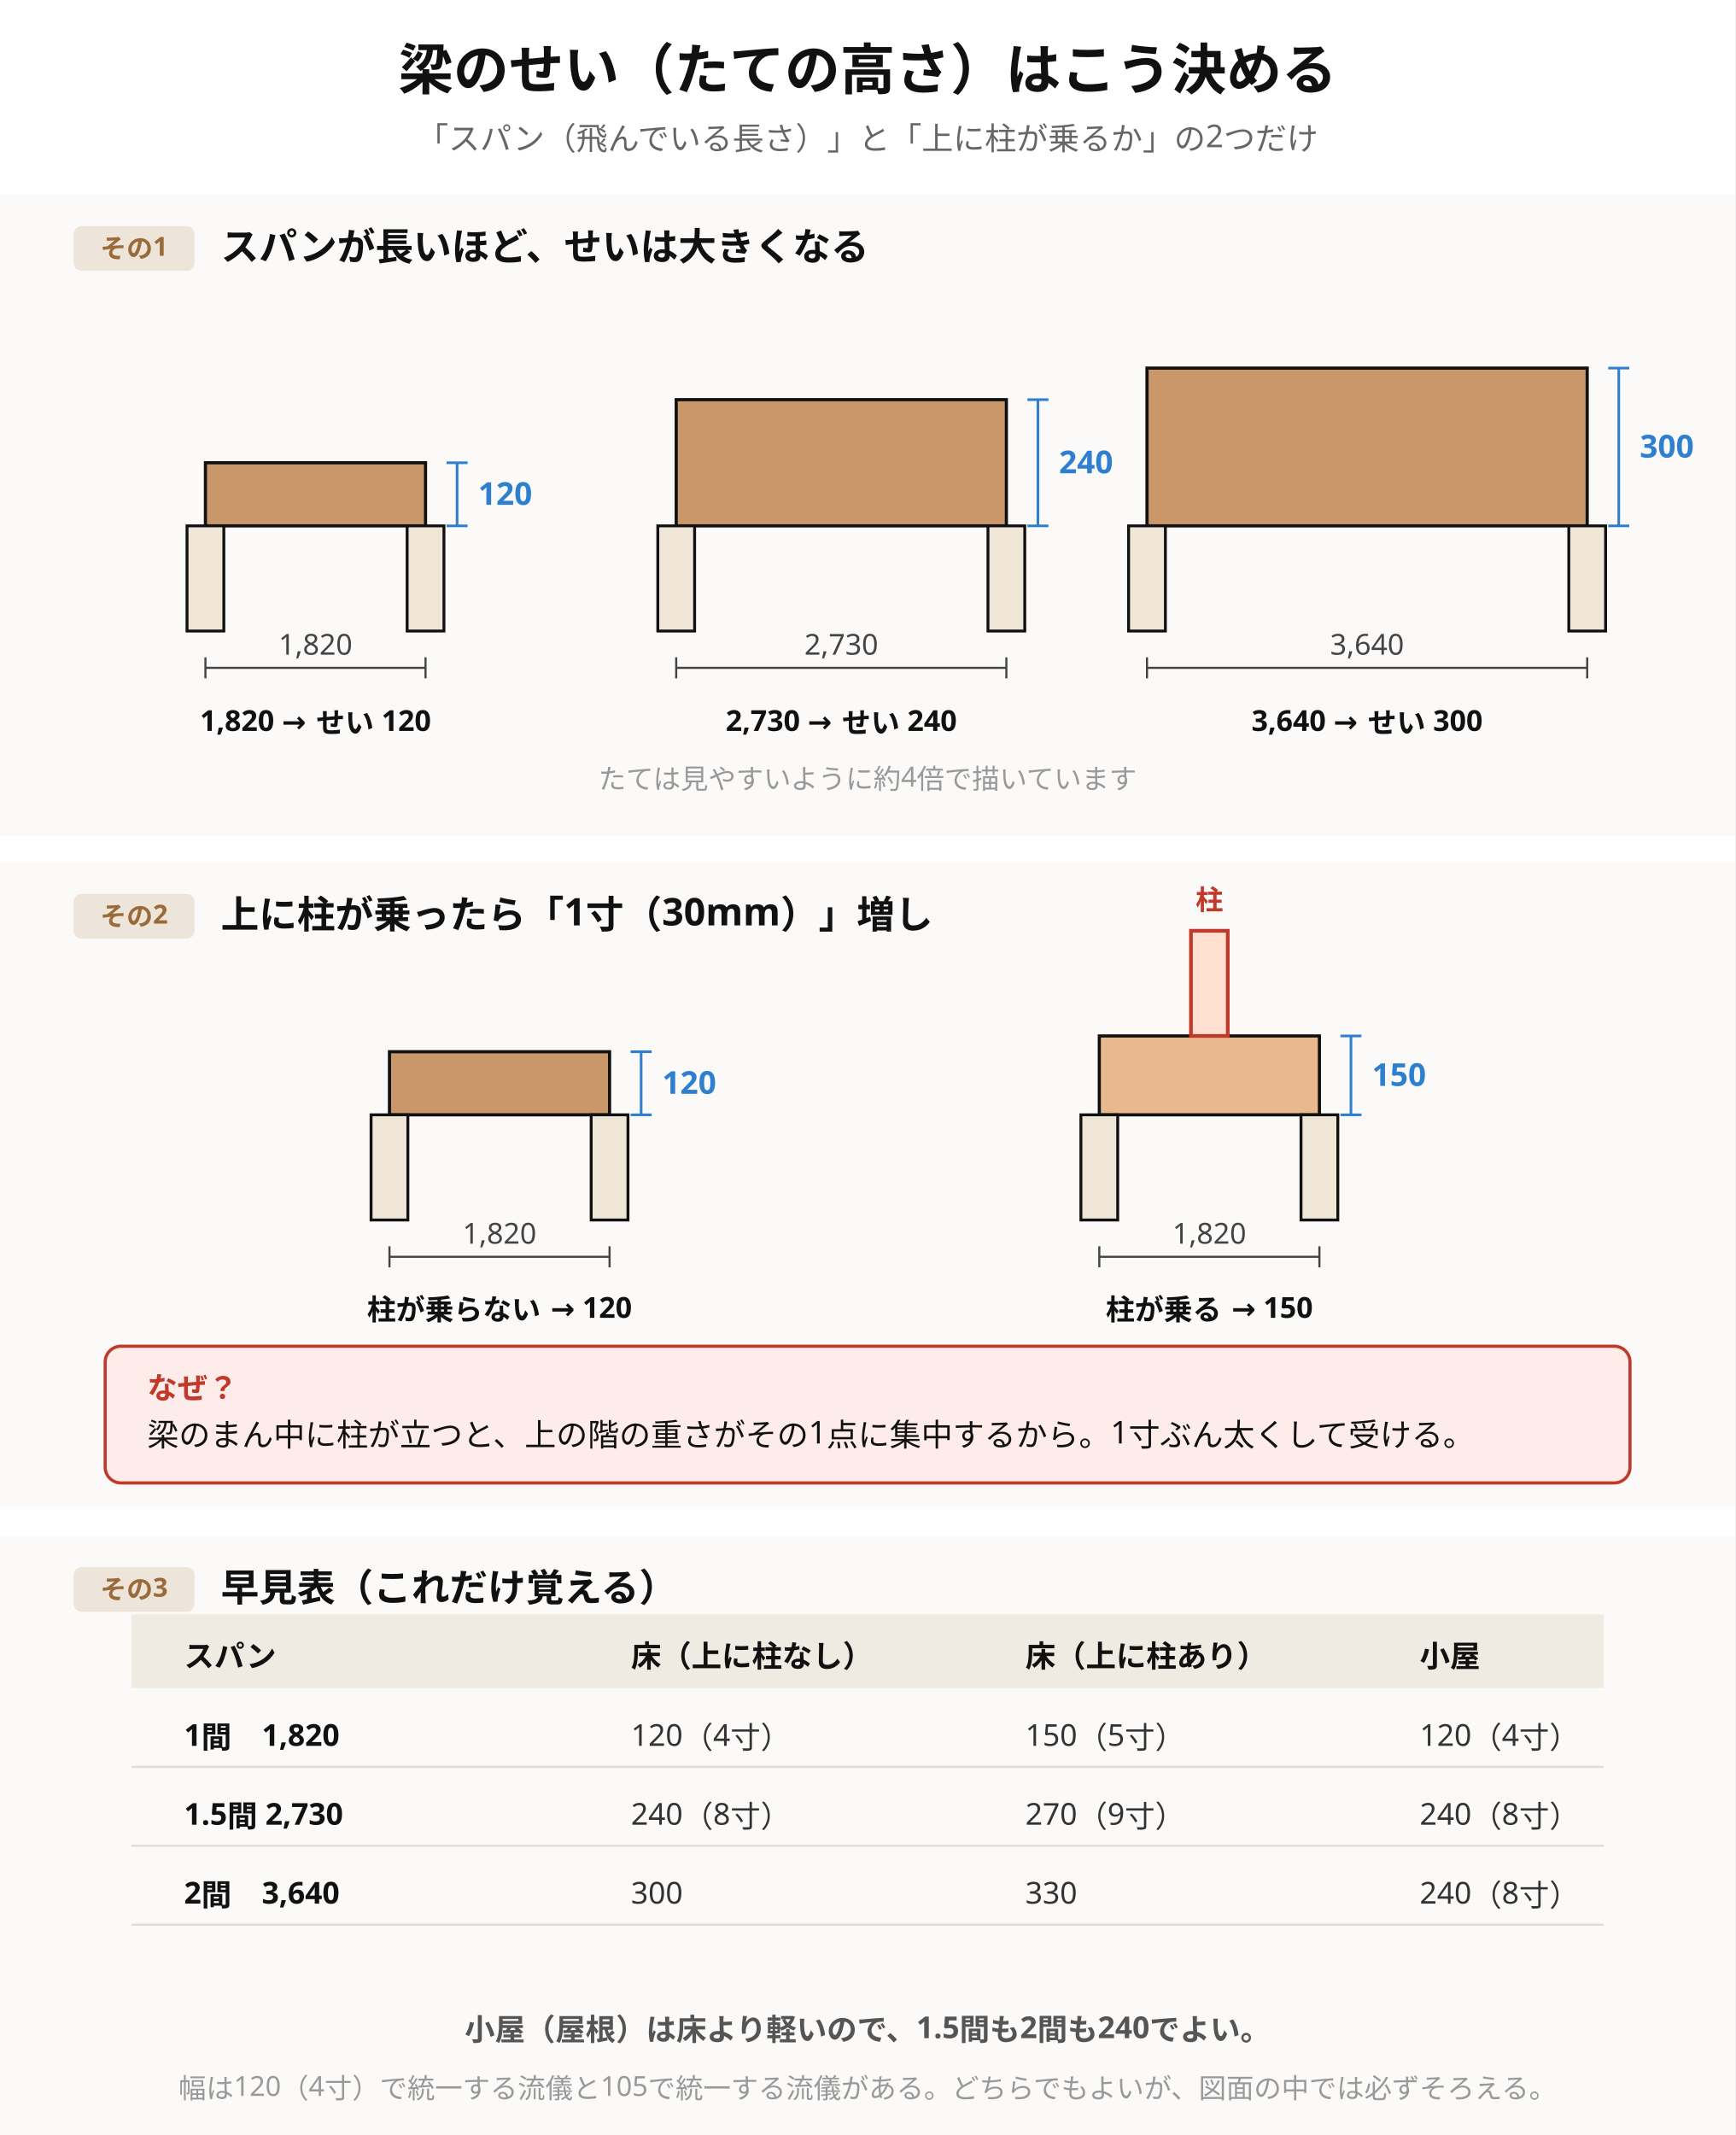
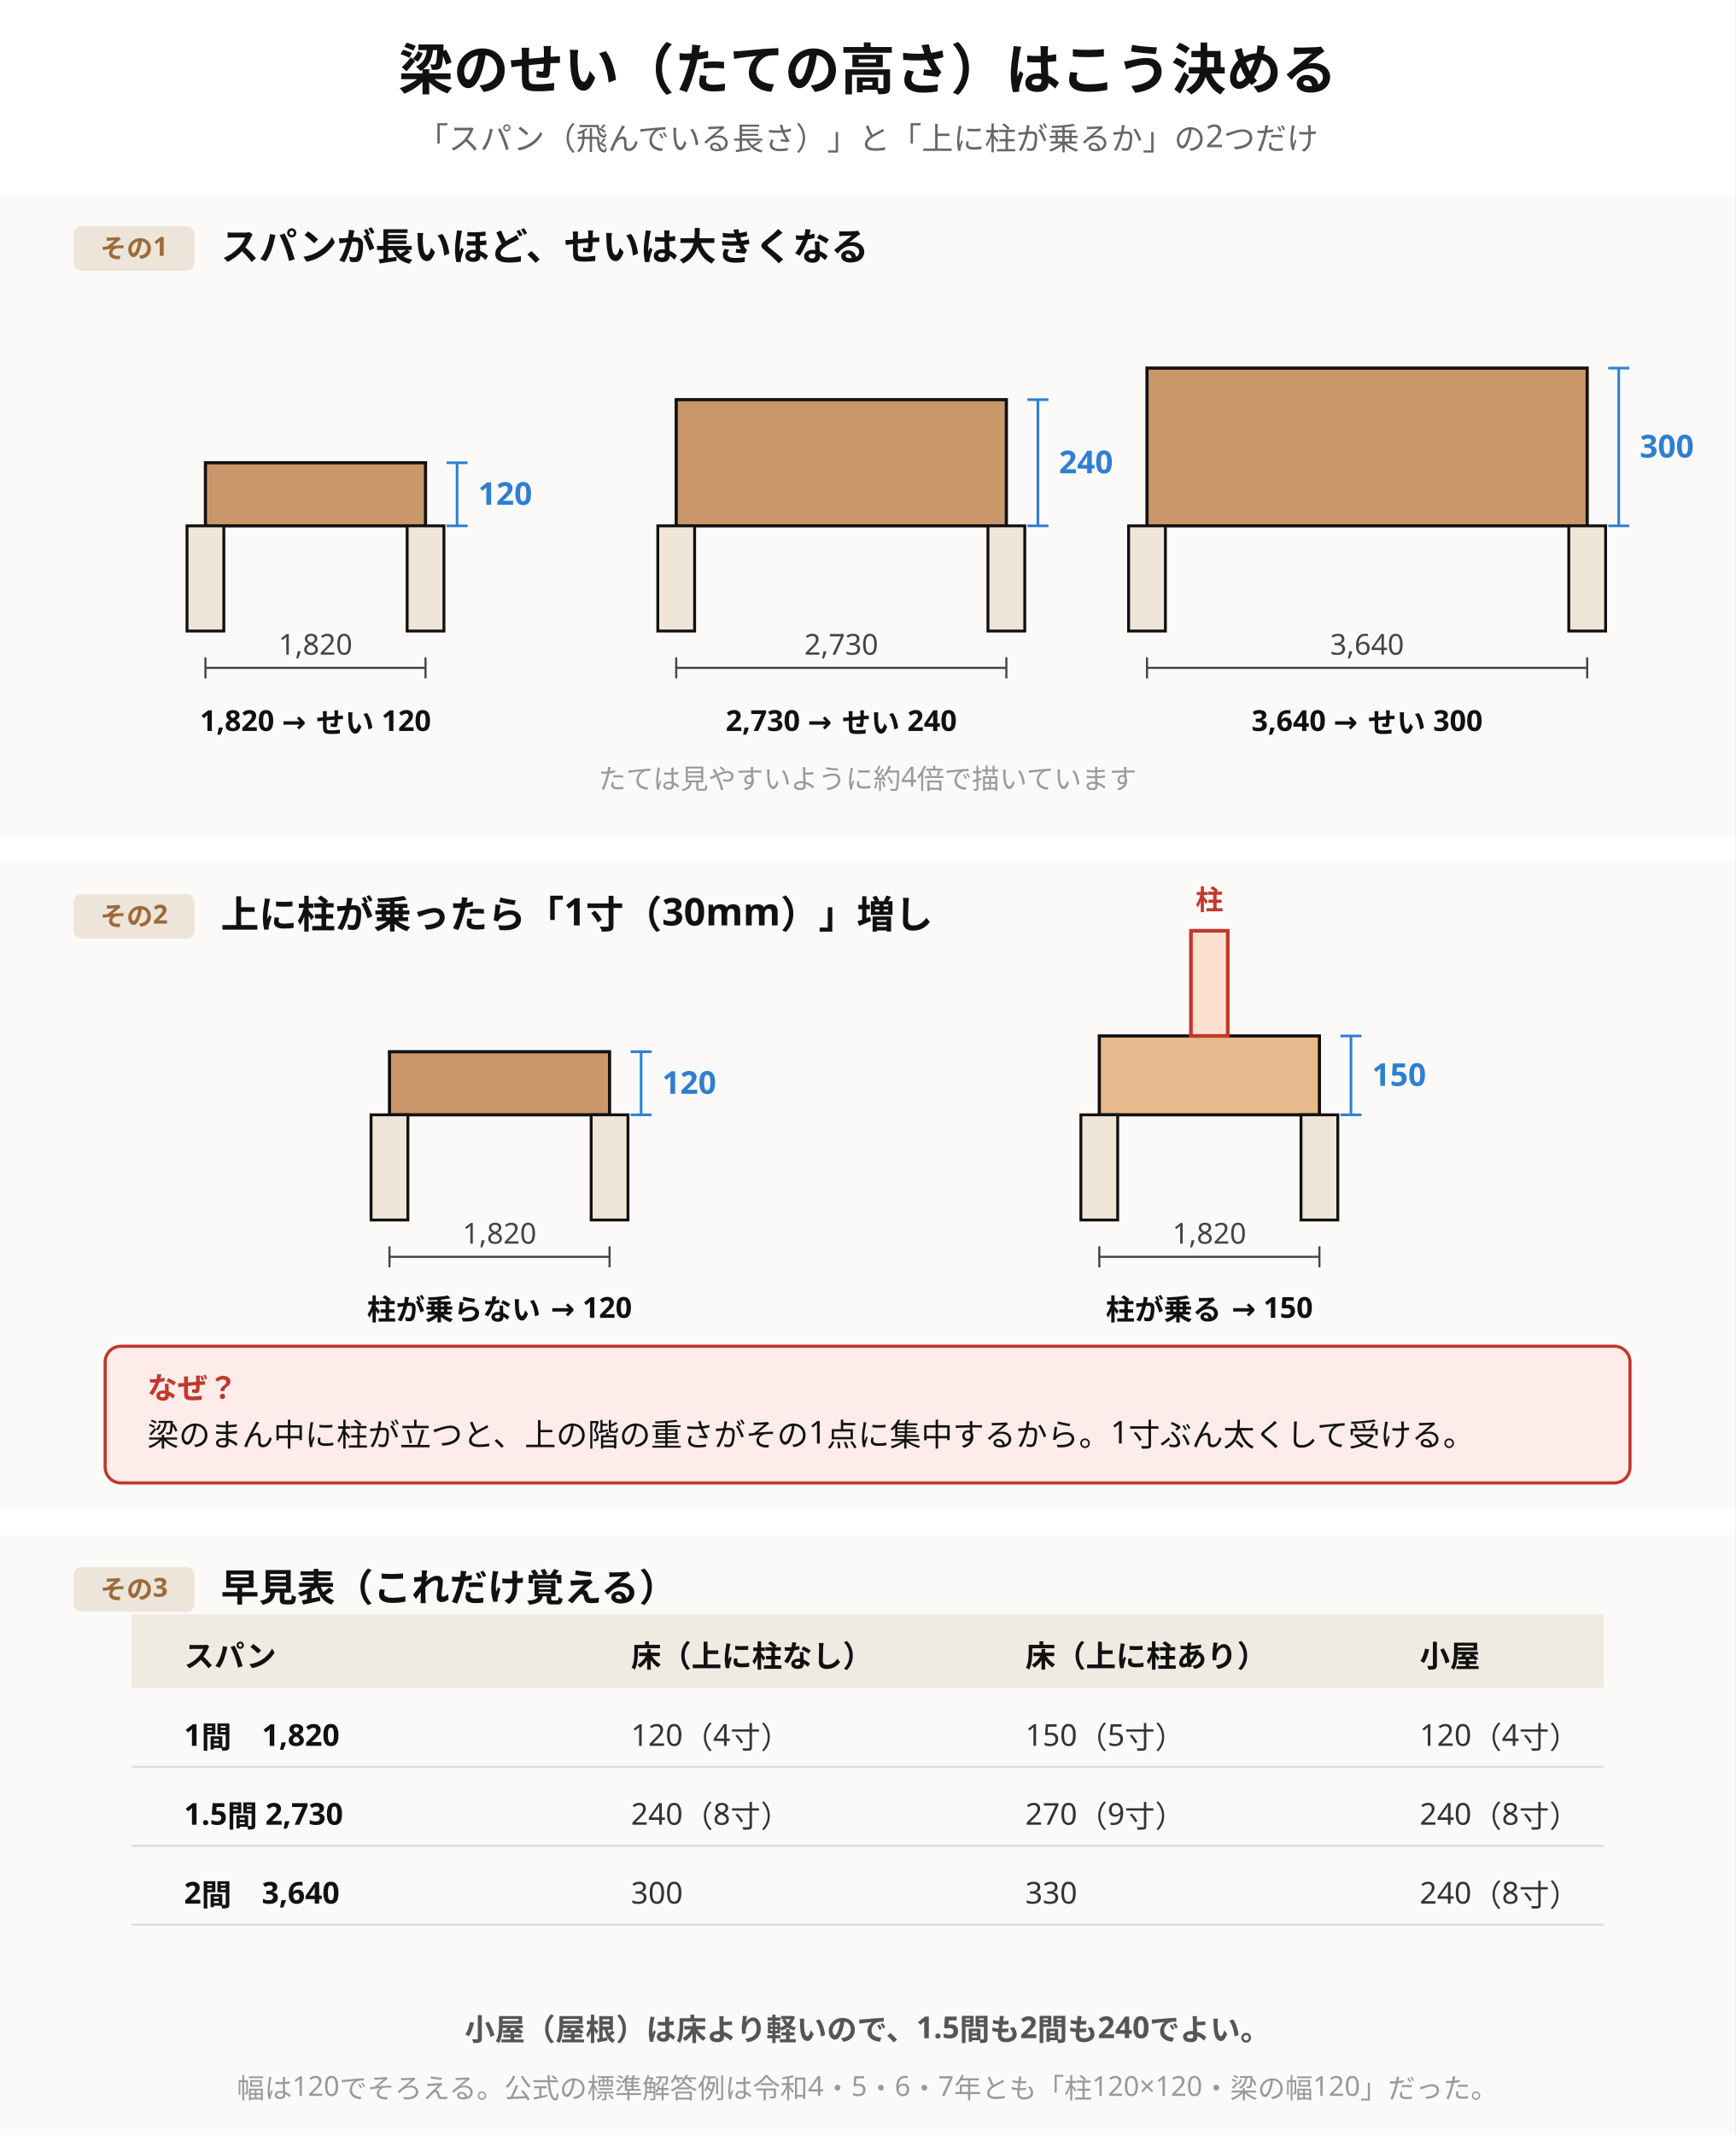
<svg xmlns="http://www.w3.org/2000/svg" viewBox="0 0 660 812" width="660" height="812" font-family="'Hiragino Sans','Hiragino Kaku Gothic ProN','Noto Sans JP','Yu Gothic',Meiryo,'IPAGothic',sans-serif">
  <rect width="660" height="812" fill="#ffffff" />
  <text x="330" y="34" font-size="21" text-anchor="middle" fill="#111" font-weight="700" font-family="'Hiragino Sans','Hiragino Kaku Gothic ProN','Noto Sans JP','Yu Gothic',Meiryo,'IPAGothic',sans-serif">梁のせい（たての高さ）はこう決める</text>
  <text x="330" y="57" font-size="12" text-anchor="middle" fill="#666" font-weight="400" font-family="'Hiragino Sans','Hiragino Kaku Gothic ProN','Noto Sans JP','Yu Gothic',Meiryo,'IPAGothic',sans-serif">「スパン（飛んでいる長さ）」と「上に柱が乗るか」の2つだけ</text>
  <rect x="0" y="74" width="660" height="244" fill="#fbfaf8" stroke="none" />
  <rect x="28" y="86" width="46" height="17" fill="#eee5da" stroke="none" rx="3" />
  <text x="51" y="98" font-size="10" text-anchor="middle" fill="#9a6b3a" font-weight="700" font-family="'Hiragino Sans','Hiragino Kaku Gothic ProN','Noto Sans JP','Yu Gothic',Meiryo,'IPAGothic',sans-serif">その1</text>
  <text x="84" y="99" font-size="14.5" text-anchor="start" fill="#111" font-weight="700" font-family="'Hiragino Sans','Hiragino Kaku Gothic ProN','Noto Sans JP','Yu Gothic',Meiryo,'IPAGothic',sans-serif">スパンが長いほど、せいは大きくなる</text>
  <rect x="78.14" y="176" width="83.72" height="24" fill="#c9976a" stroke="#111" stroke-width="1.2" />
  <rect x="71.14" y="200" width="14" height="40" fill="#efe6d8" stroke="#111" stroke-width="1.1" />
  <rect x="154.86" y="200" width="14" height="40" fill="#efe6d8" stroke="#111" stroke-width="1.1" />
  <line x1="78.14" y1="254" x2="161.86" y2="254" stroke="#444" stroke-width="0.8" />
  <line x1="78.14" y1="250" x2="78.14" y2="258" stroke="#444" stroke-width="0.8" />
  <line x1="161.86" y1="250" x2="161.86" y2="258" stroke="#444" stroke-width="0.8" />
  <text x="120" y="249" font-size="11" text-anchor="middle" fill="#444" font-weight="400" font-family="'Hiragino Sans','Hiragino Kaku Gothic ProN','Noto Sans JP','Yu Gothic',Meiryo,'IPAGothic',sans-serif">1,820</text>
  <line x1="173.86" y1="200" x2="173.86" y2="176" stroke="#2f7fd0" stroke-width="1.0" />
  <line x1="169.86" y1="200" x2="177.86" y2="200" stroke="#2f7fd0" stroke-width="1.0" />
  <line x1="169.86" y1="176" x2="177.86" y2="176" stroke="#2f7fd0" stroke-width="1.0" />
  <text x="181.86" y="192" font-size="12" text-anchor="start" fill="#2f7fd0" font-weight="700" font-family="'Hiragino Sans','Hiragino Kaku Gothic ProN','Noto Sans JP','Yu Gothic',Meiryo,'IPAGothic',sans-serif">120</text>
  <text x="120" y="278" font-size="11" text-anchor="middle" fill="#111" font-weight="700" font-family="'Hiragino Sans','Hiragino Kaku Gothic ProN','Noto Sans JP','Yu Gothic',Meiryo,'IPAGothic',sans-serif">1,820 → せい 120</text>
  <rect x="257.21" y="152" width="125.58" height="48" fill="#c9976a" stroke="#111" stroke-width="1.2" />
  <rect x="250.21" y="200" width="14" height="40" fill="#efe6d8" stroke="#111" stroke-width="1.1" />
  <rect x="375.79" y="200" width="14" height="40" fill="#efe6d8" stroke="#111" stroke-width="1.1" />
  <line x1="257.21" y1="254" x2="382.79" y2="254" stroke="#444" stroke-width="0.8" />
  <line x1="257.21" y1="250" x2="257.21" y2="258" stroke="#444" stroke-width="0.8" />
  <line x1="382.79" y1="250" x2="382.79" y2="258" stroke="#444" stroke-width="0.8" />
  <text x="320" y="249" font-size="11" text-anchor="middle" fill="#444" font-weight="400" font-family="'Hiragino Sans','Hiragino Kaku Gothic ProN','Noto Sans JP','Yu Gothic',Meiryo,'IPAGothic',sans-serif">2,730</text>
  <line x1="394.79" y1="200" x2="394.79" y2="152" stroke="#2f7fd0" stroke-width="1.0" />
  <line x1="390.79" y1="200" x2="398.79" y2="200" stroke="#2f7fd0" stroke-width="1.0" />
  <line x1="390.79" y1="152" x2="398.79" y2="152" stroke="#2f7fd0" stroke-width="1.0" />
  <text x="402.79" y="180" font-size="12" text-anchor="start" fill="#2f7fd0" font-weight="700" font-family="'Hiragino Sans','Hiragino Kaku Gothic ProN','Noto Sans JP','Yu Gothic',Meiryo,'IPAGothic',sans-serif">240</text>
  <text x="320" y="278" font-size="11" text-anchor="middle" fill="#111" font-weight="700" font-family="'Hiragino Sans','Hiragino Kaku Gothic ProN','Noto Sans JP','Yu Gothic',Meiryo,'IPAGothic',sans-serif">2,730 → せい 240</text>
  <rect x="436.28" y="140" width="167.44" height="60" fill="#c9976a" stroke="#111" stroke-width="1.2" />
  <rect x="429.28" y="200" width="14" height="40" fill="#efe6d8" stroke="#111" stroke-width="1.1" />
  <rect x="596.72" y="200" width="14" height="40" fill="#efe6d8" stroke="#111" stroke-width="1.1" />
  <line x1="436.28" y1="254" x2="603.72" y2="254" stroke="#444" stroke-width="0.8" />
  <line x1="436.28" y1="250" x2="436.28" y2="258" stroke="#444" stroke-width="0.8" />
  <line x1="603.72" y1="250" x2="603.72" y2="258" stroke="#444" stroke-width="0.8" />
  <text x="520" y="249" font-size="11" text-anchor="middle" fill="#444" font-weight="400" font-family="'Hiragino Sans','Hiragino Kaku Gothic ProN','Noto Sans JP','Yu Gothic',Meiryo,'IPAGothic',sans-serif">3,640</text>
  <line x1="615.72" y1="200" x2="615.72" y2="140" stroke="#2f7fd0" stroke-width="1.0" />
  <line x1="611.72" y1="200" x2="619.72" y2="200" stroke="#2f7fd0" stroke-width="1.0" />
  <line x1="611.72" y1="140" x2="619.72" y2="140" stroke="#2f7fd0" stroke-width="1.0" />
  <text x="623.72" y="174" font-size="12" text-anchor="start" fill="#2f7fd0" font-weight="700" font-family="'Hiragino Sans','Hiragino Kaku Gothic ProN','Noto Sans JP','Yu Gothic',Meiryo,'IPAGothic',sans-serif">300</text>
  <text x="520" y="278" font-size="11" text-anchor="middle" fill="#111" font-weight="700" font-family="'Hiragino Sans','Hiragino Kaku Gothic ProN','Noto Sans JP','Yu Gothic',Meiryo,'IPAGothic',sans-serif">3,640 → せい 300</text>
  <text x="330" y="300" font-size="10.5" text-anchor="middle" fill="#999" font-weight="400" font-family="'Hiragino Sans','Hiragino Kaku Gothic ProN','Noto Sans JP','Yu Gothic',Meiryo,'IPAGothic',sans-serif">たては見やすいように約4倍で描いています</text>
  <rect x="0" y="328" width="660" height="246" fill="#fbfaf8" stroke="none" />
  <rect x="28" y="340" width="46" height="17" fill="#eee5da" stroke="none" rx="3" />
  <text x="51" y="352" font-size="10" text-anchor="middle" fill="#9a6b3a" font-weight="700" font-family="'Hiragino Sans','Hiragino Kaku Gothic ProN','Noto Sans JP','Yu Gothic',Meiryo,'IPAGothic',sans-serif">その2</text>
  <text x="84" y="353" font-size="14.5" text-anchor="start" fill="#111" font-weight="700" font-family="'Hiragino Sans','Hiragino Kaku Gothic ProN','Noto Sans JP','Yu Gothic',Meiryo,'IPAGothic',sans-serif">上に柱が乗ったら「1寸（30mm）」増し</text>
  <rect x="148.14" y="400" width="83.72" height="24" fill="#c9976a" stroke="#111" stroke-width="1.2" />
  <rect x="141.14" y="424" width="14" height="40" fill="#efe6d8" stroke="#111" stroke-width="1.1" />
  <rect x="224.86" y="424" width="14" height="40" fill="#efe6d8" stroke="#111" stroke-width="1.1" />
  <line x1="148.14" y1="478" x2="231.86" y2="478" stroke="#444" stroke-width="0.8" />
  <line x1="148.14" y1="474" x2="148.14" y2="482" stroke="#444" stroke-width="0.8" />
  <line x1="231.86" y1="474" x2="231.86" y2="482" stroke="#444" stroke-width="0.8" />
  <text x="190" y="473" font-size="11" text-anchor="middle" fill="#444" font-weight="400" font-family="'Hiragino Sans','Hiragino Kaku Gothic ProN','Noto Sans JP','Yu Gothic',Meiryo,'IPAGothic',sans-serif">1,820</text>
  <line x1="243.86" y1="424" x2="243.86" y2="400" stroke="#2f7fd0" stroke-width="1.0" />
  <line x1="239.86" y1="424" x2="247.86" y2="424" stroke="#2f7fd0" stroke-width="1.0" />
  <line x1="239.86" y1="400" x2="247.86" y2="400" stroke="#2f7fd0" stroke-width="1.0" />
  <text x="251.86" y="416" font-size="12" text-anchor="start" fill="#2f7fd0" font-weight="700" font-family="'Hiragino Sans','Hiragino Kaku Gothic ProN','Noto Sans JP','Yu Gothic',Meiryo,'IPAGothic',sans-serif">120</text>
  <text x="190" y="502" font-size="11" text-anchor="middle" fill="#111" font-weight="700" font-family="'Hiragino Sans','Hiragino Kaku Gothic ProN','Noto Sans JP','Yu Gothic',Meiryo,'IPAGothic',sans-serif">柱が乗らない → 120</text>
  <rect x="418.14" y="394" width="83.72" height="30" fill="#e8b98c" stroke="#111" stroke-width="1.2" />
  <rect x="411.14" y="424" width="14" height="40" fill="#efe6d8" stroke="#111" stroke-width="1.1" />
  <rect x="494.86" y="424" width="14" height="40" fill="#efe6d8" stroke="#111" stroke-width="1.1" />
  <rect x="453" y="354" width="14" height="40" fill="#ffe0d0" stroke="#c0392b" stroke-width="1.4" />
  <text x="460" y="346" font-size="10.5" text-anchor="middle" fill="#c0392b" font-weight="700" font-family="'Hiragino Sans','Hiragino Kaku Gothic ProN','Noto Sans JP','Yu Gothic',Meiryo,'IPAGothic',sans-serif">柱</text>
  <line x1="418.14" y1="478" x2="501.86" y2="478" stroke="#444" stroke-width="0.8" />
  <line x1="418.14" y1="474" x2="418.14" y2="482" stroke="#444" stroke-width="0.8" />
  <line x1="501.86" y1="474" x2="501.86" y2="482" stroke="#444" stroke-width="0.8" />
  <text x="460" y="473" font-size="11" text-anchor="middle" fill="#444" font-weight="400" font-family="'Hiragino Sans','Hiragino Kaku Gothic ProN','Noto Sans JP','Yu Gothic',Meiryo,'IPAGothic',sans-serif">1,820</text>
  <line x1="513.86" y1="424" x2="513.86" y2="394" stroke="#2f7fd0" stroke-width="1.0" />
  <line x1="509.86" y1="424" x2="517.86" y2="424" stroke="#2f7fd0" stroke-width="1.0" />
  <line x1="509.86" y1="394" x2="517.86" y2="394" stroke="#2f7fd0" stroke-width="1.0" />
  <text x="521.86" y="413" font-size="12" text-anchor="start" fill="#2f7fd0" font-weight="700" font-family="'Hiragino Sans','Hiragino Kaku Gothic ProN','Noto Sans JP','Yu Gothic',Meiryo,'IPAGothic',sans-serif">150</text>
  <text x="460" y="502" font-size="11" text-anchor="middle" fill="#111" font-weight="700" font-family="'Hiragino Sans','Hiragino Kaku Gothic ProN','Noto Sans JP','Yu Gothic',Meiryo,'IPAGothic',sans-serif">柱が乗る → 150</text>
  <rect x="40" y="512" width="580" height="52" fill="#fdecea" stroke="#c0392b" stroke-width="1.2" rx="6" />
  <text x="56" y="532" font-size="11.5" text-anchor="start" fill="#c0392b" font-weight="700" font-family="'Hiragino Sans','Hiragino Kaku Gothic ProN','Noto Sans JP','Yu Gothic',Meiryo,'IPAGothic',sans-serif">なぜ？</text>
  <text x="56" y="550" font-size="12" text-anchor="start" fill="#111" font-weight="400" font-family="'Hiragino Sans','Hiragino Kaku Gothic ProN','Noto Sans JP','Yu Gothic',Meiryo,'IPAGothic',sans-serif">梁のまん中に柱が立つと、上の階の重さがその1点に集中するから。1寸ぶん太くして受ける。</text>
  <rect x="0" y="584" width="660" height="228" fill="#fbfaf8" stroke="none" />
  <rect x="28" y="596" width="46" height="17" fill="#eee5da" stroke="none" rx="3" />
  <text x="51" y="608" font-size="10" text-anchor="middle" fill="#9a6b3a" font-weight="700" font-family="'Hiragino Sans','Hiragino Kaku Gothic ProN','Noto Sans JP','Yu Gothic',Meiryo,'IPAGothic',sans-serif">その3</text>
  <text x="84" y="609" font-size="14.5" text-anchor="start" fill="#111" font-weight="700" font-family="'Hiragino Sans','Hiragino Kaku Gothic ProN','Noto Sans JP','Yu Gothic',Meiryo,'IPAGothic',sans-serif">早見表（これだけ覚える）</text>
  <rect x="50" y="614" width="560" height="28" fill="#efeae2" stroke="none" />
  <text x="70" y="634" font-size="11.5" text-anchor="start" fill="#111" font-weight="700" font-family="'Hiragino Sans','Hiragino Kaku Gothic ProN','Noto Sans JP','Yu Gothic',Meiryo,'IPAGothic',sans-serif">スパン</text>
  <text x="240" y="634" font-size="11.5" text-anchor="start" fill="#111" font-weight="700" font-family="'Hiragino Sans','Hiragino Kaku Gothic ProN','Noto Sans JP','Yu Gothic',Meiryo,'IPAGothic',sans-serif">床（上に柱なし）</text>
  <text x="390" y="634" font-size="11.5" text-anchor="start" fill="#111" font-weight="700" font-family="'Hiragino Sans','Hiragino Kaku Gothic ProN','Noto Sans JP','Yu Gothic',Meiryo,'IPAGothic',sans-serif">床（上に柱あり）</text>
  <text x="540" y="634" font-size="11.5" text-anchor="start" fill="#111" font-weight="700" font-family="'Hiragino Sans','Hiragino Kaku Gothic ProN','Noto Sans JP','Yu Gothic',Meiryo,'IPAGothic',sans-serif">小屋</text>
  <line x1="50" y1="672" x2="610" y2="672" stroke="#ddd" stroke-width="0.8" />
  <text x="70" y="664" font-size="11.5" text-anchor="start" fill="#111" font-weight="700" font-family="'Hiragino Sans','Hiragino Kaku Gothic ProN','Noto Sans JP','Yu Gothic',Meiryo,'IPAGothic',sans-serif">1間　1,820</text>
  <text x="240" y="664" font-size="11.5" text-anchor="start" fill="#333" font-weight="400" font-family="'Hiragino Sans','Hiragino Kaku Gothic ProN','Noto Sans JP','Yu Gothic',Meiryo,'IPAGothic',sans-serif">120（4寸）</text>
  <text x="390" y="664" font-size="11.5" text-anchor="start" fill="#333" font-weight="400" font-family="'Hiragino Sans','Hiragino Kaku Gothic ProN','Noto Sans JP','Yu Gothic',Meiryo,'IPAGothic',sans-serif">150（5寸）</text>
  <text x="540" y="664" font-size="11.5" text-anchor="start" fill="#333" font-weight="400" font-family="'Hiragino Sans','Hiragino Kaku Gothic ProN','Noto Sans JP','Yu Gothic',Meiryo,'IPAGothic',sans-serif">120（4寸）</text>
  <line x1="50" y1="702" x2="610" y2="702" stroke="#ddd" stroke-width="0.8" />
  <text x="70" y="694" font-size="11.5" text-anchor="start" fill="#111" font-weight="700" font-family="'Hiragino Sans','Hiragino Kaku Gothic ProN','Noto Sans JP','Yu Gothic',Meiryo,'IPAGothic',sans-serif">1.5間 2,730</text>
  <text x="240" y="694" font-size="11.5" text-anchor="start" fill="#333" font-weight="400" font-family="'Hiragino Sans','Hiragino Kaku Gothic ProN','Noto Sans JP','Yu Gothic',Meiryo,'IPAGothic',sans-serif">240（8寸）</text>
  <text x="390" y="694" font-size="11.5" text-anchor="start" fill="#333" font-weight="400" font-family="'Hiragino Sans','Hiragino Kaku Gothic ProN','Noto Sans JP','Yu Gothic',Meiryo,'IPAGothic',sans-serif">270（9寸）</text>
  <text x="540" y="694" font-size="11.5" text-anchor="start" fill="#333" font-weight="400" font-family="'Hiragino Sans','Hiragino Kaku Gothic ProN','Noto Sans JP','Yu Gothic',Meiryo,'IPAGothic',sans-serif">240（8寸）</text>
  <line x1="50" y1="732" x2="610" y2="732" stroke="#ddd" stroke-width="0.8" />
  <text x="70" y="724" font-size="11.5" text-anchor="start" fill="#111" font-weight="700" font-family="'Hiragino Sans','Hiragino Kaku Gothic ProN','Noto Sans JP','Yu Gothic',Meiryo,'IPAGothic',sans-serif">2間　3,640</text>
  <text x="240" y="724" font-size="11.5" text-anchor="start" fill="#333" font-weight="400" font-family="'Hiragino Sans','Hiragino Kaku Gothic ProN','Noto Sans JP','Yu Gothic',Meiryo,'IPAGothic',sans-serif">300</text>
  <text x="390" y="724" font-size="11.5" text-anchor="start" fill="#333" font-weight="400" font-family="'Hiragino Sans','Hiragino Kaku Gothic ProN','Noto Sans JP','Yu Gothic',Meiryo,'IPAGothic',sans-serif">330</text>
  <text x="540" y="724" font-size="11.5" text-anchor="start" fill="#333" font-weight="400" font-family="'Hiragino Sans','Hiragino Kaku Gothic ProN','Noto Sans JP','Yu Gothic',Meiryo,'IPAGothic',sans-serif">240（8寸）</text>
  <text x="330" y="776" font-size="11.5" text-anchor="middle" fill="#555" font-weight="700" font-family="'Hiragino Sans','Hiragino Kaku Gothic ProN','Noto Sans JP','Yu Gothic',Meiryo,'IPAGothic',sans-serif">小屋（屋根）は床より軽いので、1.5間も2間も240でよい。</text>
-   <text x="330" y="798" font-size="10.5" text-anchor="middle" fill="#999" font-weight="400" font-family="'Hiragino Sans','Hiragino Kaku Gothic ProN','Noto Sans JP','Yu Gothic',Meiryo,'IPAGothic',sans-serif">幅は120（4寸）で統一する流儀と105で統一する流儀がある。どちらでもよいが、図面の中では必ずそろえる。</text>
+   <text x="330" y="798" font-size="10.5" text-anchor="middle" fill="#999" font-weight="400" font-family="'Hiragino Sans','Hiragino Kaku Gothic ProN','Noto Sans JP','Yu Gothic',Meiryo,'IPAGothic',sans-serif">幅は120でそろえる。公式の標準解答例は令和4・5・6・7年とも「柱120×120・梁の幅120」だった。</text>
</svg>
